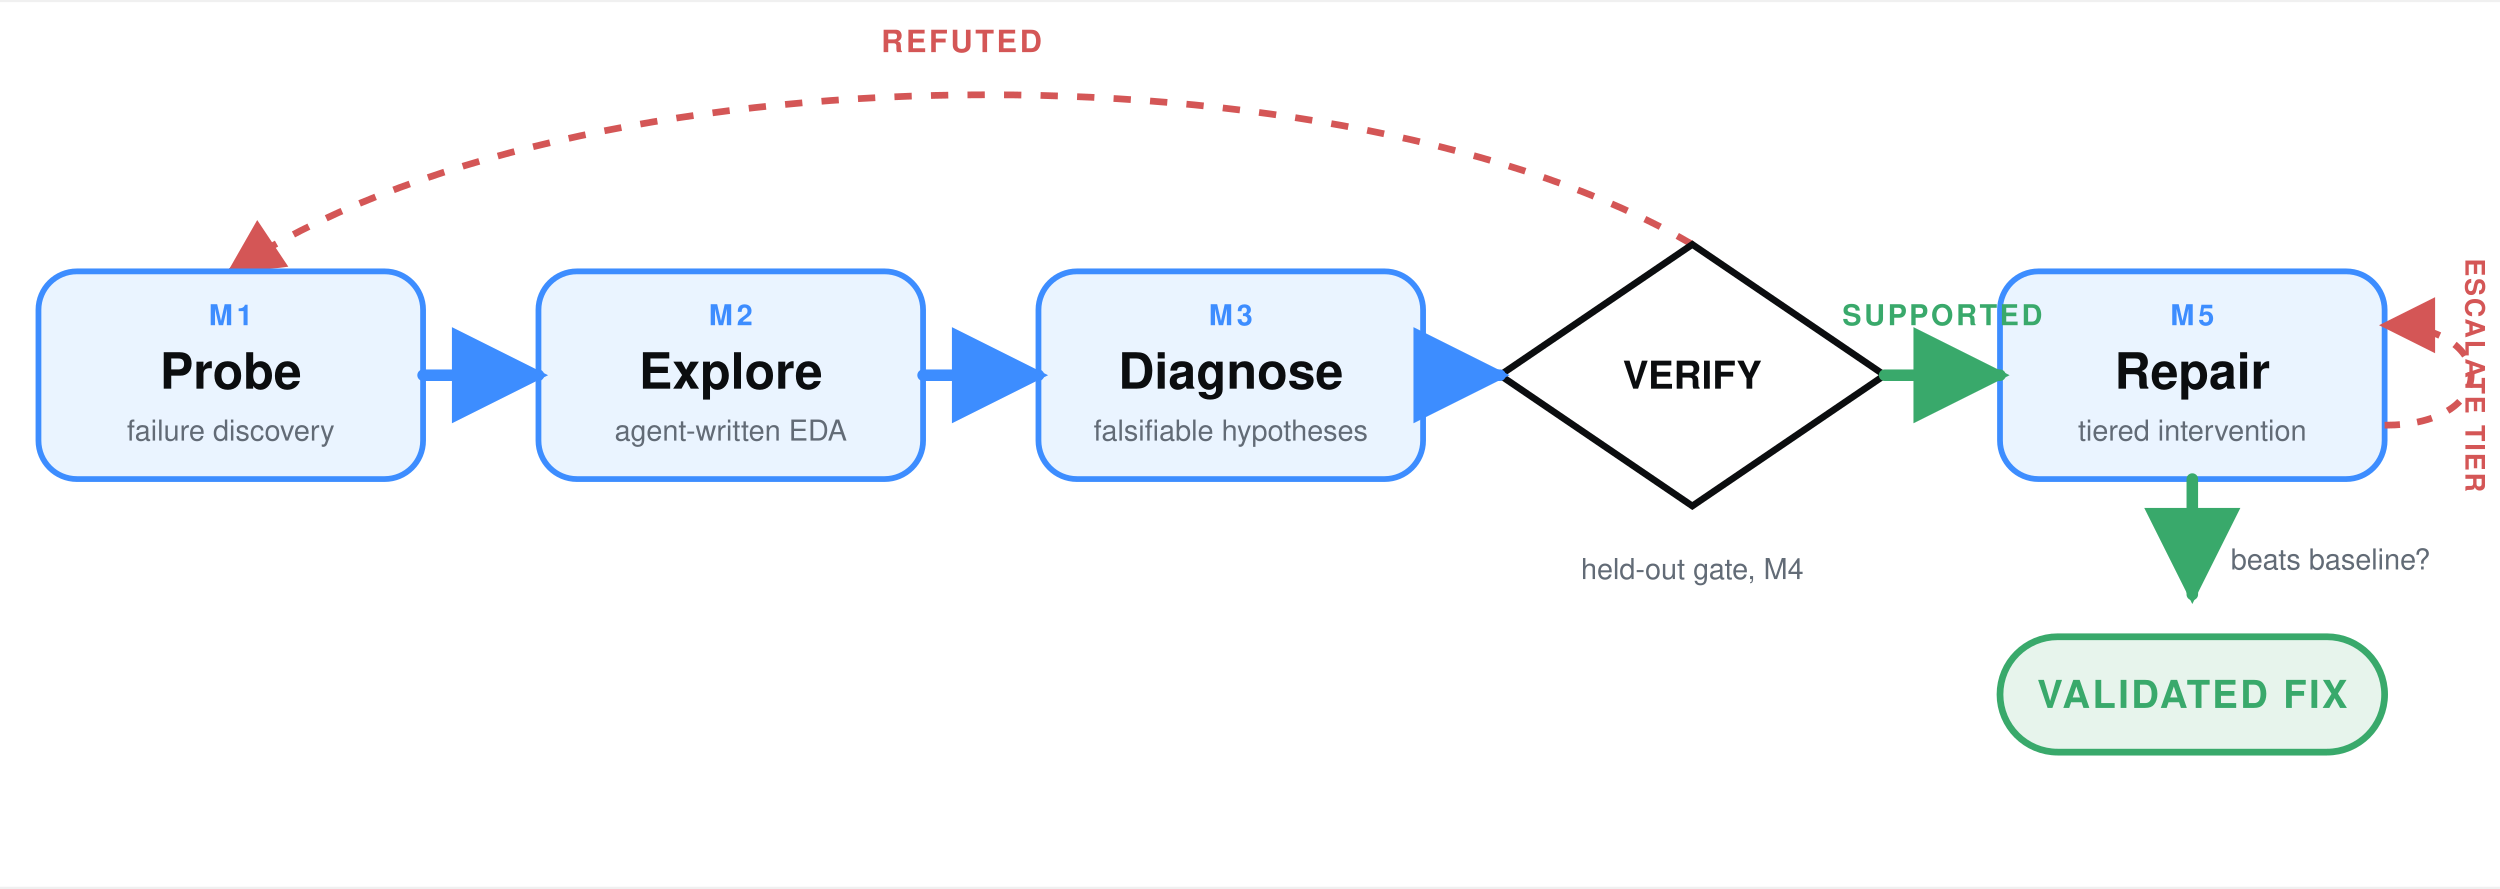
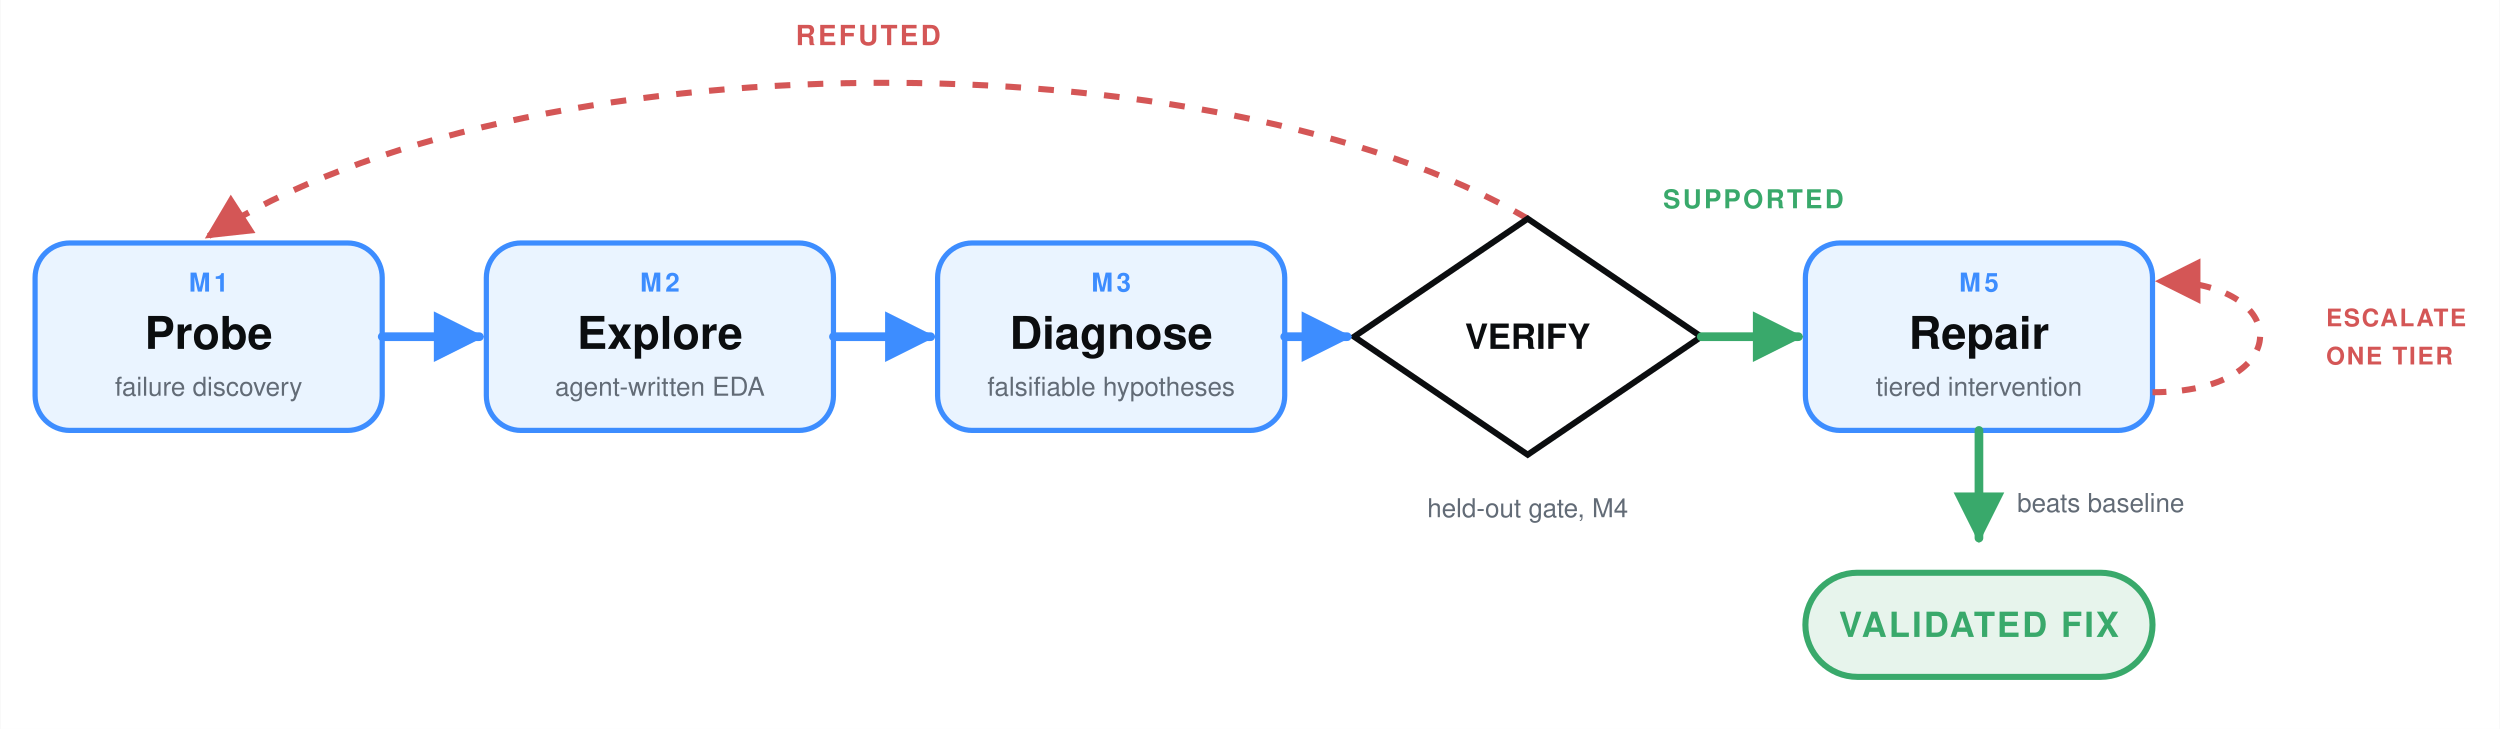
- <svg xmlns="http://www.w3.org/2000/svg" width="180mm" height="64mm" viewBox="0 0 1300 460" role="img" aria-labelledby="title desc">
+ <svg xmlns="http://www.w3.org/2000/svg" width="190mm" height="55.4mm" viewBox="0 0 1440 420" role="img" aria-labelledby="title desc">
  <defs>
-     <marker id="ld-arrow-blue" viewBox="0 0 12 12" refX="10" refY="6" markerWidth="10" markerHeight="10" orient="auto">
+     <marker id="ld-arrow-blue" viewBox="0 0 12 12" refX="10" refY="6" markerWidth="7" markerHeight="7" orient="auto">
      <path d="M1 1l10 5-10 5z" fill="#3D8DFF" />
    </marker>
-     <marker id="ld-arrow-green" viewBox="0 0 12 12" refX="10" refY="6" markerWidth="10" markerHeight="10" orient="auto">
+     <marker id="ld-arrow-green" viewBox="0 0 12 12" refX="10" refY="6" markerWidth="7" markerHeight="7" orient="auto">
      <path d="M1 1l10 5-10 5z" fill="#39A96B" />
    </marker>
-     <marker id="ld-arrow-red" viewBox="0 0 12 12" refX="10" refY="6" markerWidth="10" markerHeight="10" orient="auto">
+     <marker id="ld-arrow-red" viewBox="0 0 12 12" refX="10" refY="6" markerWidth="9" markerHeight="9" orient="auto">
      <path d="M1 1l10 5-10 5z" fill="#D45656" />
    </marker>
  </defs>
-   <rect width="1300" height="460" fill="#ffffff" />
-   <path d="M880 126C700 20 300 20 120 140" fill="none" stroke="#D45656" stroke-width="3.5" stroke-dasharray="9 10" marker-end="url(#ld-arrow-red)" />
+   <rect width="1440" height="420" fill="#ffffff" />
+   <path d="M880 126C700 20 300 20 120 136" fill="none" stroke="#D45656" stroke-width="3.5" stroke-dasharray="9 10" marker-end="url(#ld-arrow-red)" />
  <text font-family="IBM Plex Sans, Plex Sans, -apple-system, Helvetica, Arial, sans-serif" font-size="16" font-weight="700" letter-spacing="1.4" fill="#D45656" x="500" y="26" text-anchor="middle">REFUTED</text>
  <g font-family="IBM Plex Sans, Plex Sans, -apple-system, Helvetica, Arial, sans-serif" text-anchor="middle">
    <rect x="20" y="140" width="200" height="108" rx="20" fill="#EAF4FF" stroke="#3D8DFF" stroke-width="3" />
    <text x="120" y="168" font-size="15" font-weight="700" letter-spacing="2" fill="#3D8DFF">M1</text>
    <text x="120" y="201" font-size="26" font-weight="700" fill="#0b0d0f">Probe</text>
    <text x="120" y="228" font-size="15" fill="#626b76">failure discovery</text>
    <rect x="280" y="140" width="200" height="108" rx="20" fill="#EAF4FF" stroke="#3D8DFF" stroke-width="3" />
    <text x="380" y="168" font-size="15" font-weight="700" letter-spacing="2" fill="#3D8DFF">M2</text>
    <text x="380" y="201" font-size="26" font-weight="700" fill="#0b0d0f">Explore</text>
    <text x="380" y="228" font-size="15" fill="#626b76">agent-written EDA</text>
    <rect x="540" y="140" width="200" height="108" rx="20" fill="#EAF4FF" stroke="#3D8DFF" stroke-width="3" />
    <text x="640" y="168" font-size="15" font-weight="700" letter-spacing="2" fill="#3D8DFF">M3</text>
    <text x="640" y="201" font-size="26" font-weight="700" fill="#0b0d0f">Diagnose</text>
    <text x="640" y="228" font-size="15" fill="#626b76">falsifiable hypotheses</text>
    <rect x="1040" y="140" width="200" height="108" rx="20" fill="#EAF4FF" stroke="#3D8DFF" stroke-width="3" />
    <text x="1140" y="168" font-size="15" font-weight="700" letter-spacing="2" fill="#3D8DFF">M5</text>
    <text x="1140" y="201" font-size="26" font-weight="700" fill="#0b0d0f">Repair</text>
    <text x="1140" y="228" font-size="15" fill="#626b76">tiered intervention</text>
  </g>
  <path d="M780 194L880 126L980 194L880 262Z" fill="#ffffff" stroke="#0b0d0f" stroke-width="3.5" />
  <text font-family="IBM Plex Sans, Plex Sans, -apple-system, Helvetica, Arial, sans-serif" font-size="20" font-weight="700" fill="#0b0d0f" x="880" y="201" text-anchor="middle">VERIFY</text>
-   <text font-family="IBM Plex Sans, Plex Sans, -apple-system, Helvetica, Arial, sans-serif" font-size="15" font-weight="400" fill="#626b76" x="880" y="300" text-anchor="middle">held-out gate, M4</text>
-   <path d="M220 194h60" fill="none" stroke="#3D8DFF" stroke-width="6" stroke-linecap="round" marker-end="url(#ld-arrow-blue)" />
-   <path d="M480 194h60" fill="none" stroke="#3D8DFF" stroke-width="6" stroke-linecap="round" marker-end="url(#ld-arrow-blue)" />
-   <path d="M740 194h40" fill="none" stroke="#3D8DFF" stroke-width="6" stroke-linecap="round" marker-end="url(#ld-arrow-blue)" />
-   <path d="M980 194h60" fill="none" stroke="#39A96B" stroke-width="6" stroke-linecap="round" marker-end="url(#ld-arrow-green)" />
-   <text font-family="IBM Plex Sans, Plex Sans, -apple-system, Helvetica, Arial, sans-serif" font-size="15" font-weight="700" letter-spacing="1.4" fill="#39A96B" x="1010" y="168" text-anchor="middle">SUPPORTED</text>
-   <path d="M1140 248v60" fill="none" stroke="#39A96B" stroke-width="6" stroke-linecap="round" marker-end="url(#ld-arrow-green)" />
-   <text font-family="IBM Plex Sans, Plex Sans, -apple-system, Helvetica, Arial, sans-serif" font-size="15" fill="#626b76" x="1160" y="295" text-anchor="start">beats baseline?</text>
+   <text font-family="IBM Plex Sans, Plex Sans, -apple-system, Helvetica, Arial, sans-serif" font-size="15" font-weight="400" fill="#626b76" x="880" y="298" text-anchor="middle">held-out gate, M4</text>
+   <path d="M220 194h56" fill="none" stroke="#3D8DFF" stroke-width="5" stroke-linecap="round" marker-end="url(#ld-arrow-blue)" />
+   <path d="M480 194h56" fill="none" stroke="#3D8DFF" stroke-width="5" stroke-linecap="round" marker-end="url(#ld-arrow-blue)" />
+   <path d="M740 194h36" fill="none" stroke="#3D8DFF" stroke-width="5" stroke-linecap="round" marker-end="url(#ld-arrow-blue)" />
+   <path d="M980 194h56" fill="none" stroke="#39A96B" stroke-width="5" stroke-linecap="round" marker-end="url(#ld-arrow-green)" />
+   <text font-family="IBM Plex Sans, Plex Sans, -apple-system, Helvetica, Arial, sans-serif" font-size="15" font-weight="700" letter-spacing="1.4" fill="#39A96B" x="1010" y="120" text-anchor="middle">SUPPORTED</text>
+   <path d="M1140 248v62" fill="none" stroke="#39A96B" stroke-width="5" stroke-linecap="round" marker-end="url(#ld-arrow-green)" />
+   <text font-family="IBM Plex Sans, Plex Sans, -apple-system, Helvetica, Arial, sans-serif" font-size="15" fill="#626b76" x="1162" y="295" text-anchor="start">beats baseline</text>
  <rect x="1040" y="330" width="200" height="60" rx="30" fill="#E7F4EC" stroke="#39A96B" stroke-width="3.5" />
  <text font-family="IBM Plex Sans, Plex Sans, -apple-system, Helvetica, Arial, sans-serif" font-size="20" font-weight="700" letter-spacing="1.2" fill="#39A96B" x="1140" y="367" text-anchor="middle">VALIDATED FIX</text>
-   <path d="M1240 220C1300 220 1300 168 1240 168" fill="none" stroke="#D45656" stroke-width="3.5" stroke-dasharray="8 9" marker-end="url(#ld-arrow-red)" />
-   <text transform="rotate(90 1282 194)" font-family="IBM Plex Sans, Plex Sans, -apple-system, Helvetica, Arial, sans-serif" font-size="14" font-weight="700" letter-spacing="1" fill="#D45656" x="1282" y="194" text-anchor="middle">ESCALATE TIER</text>
+   <path d="M1240 226C1322 226 1322 162 1244 162" fill="none" stroke="#D45656" stroke-width="3.5" stroke-dasharray="8 9" marker-end="url(#ld-arrow-red)" />
+   <g font-family="IBM Plex Sans, Plex Sans, -apple-system, Helvetica, Arial, sans-serif" font-size="14" font-weight="700" letter-spacing="1" fill="#D45656" text-anchor="start">
+     <text x="1340" y="188">ESCALATE</text>
+     <text x="1340" y="210">ONE TIER</text>
+   </g>
</svg>
